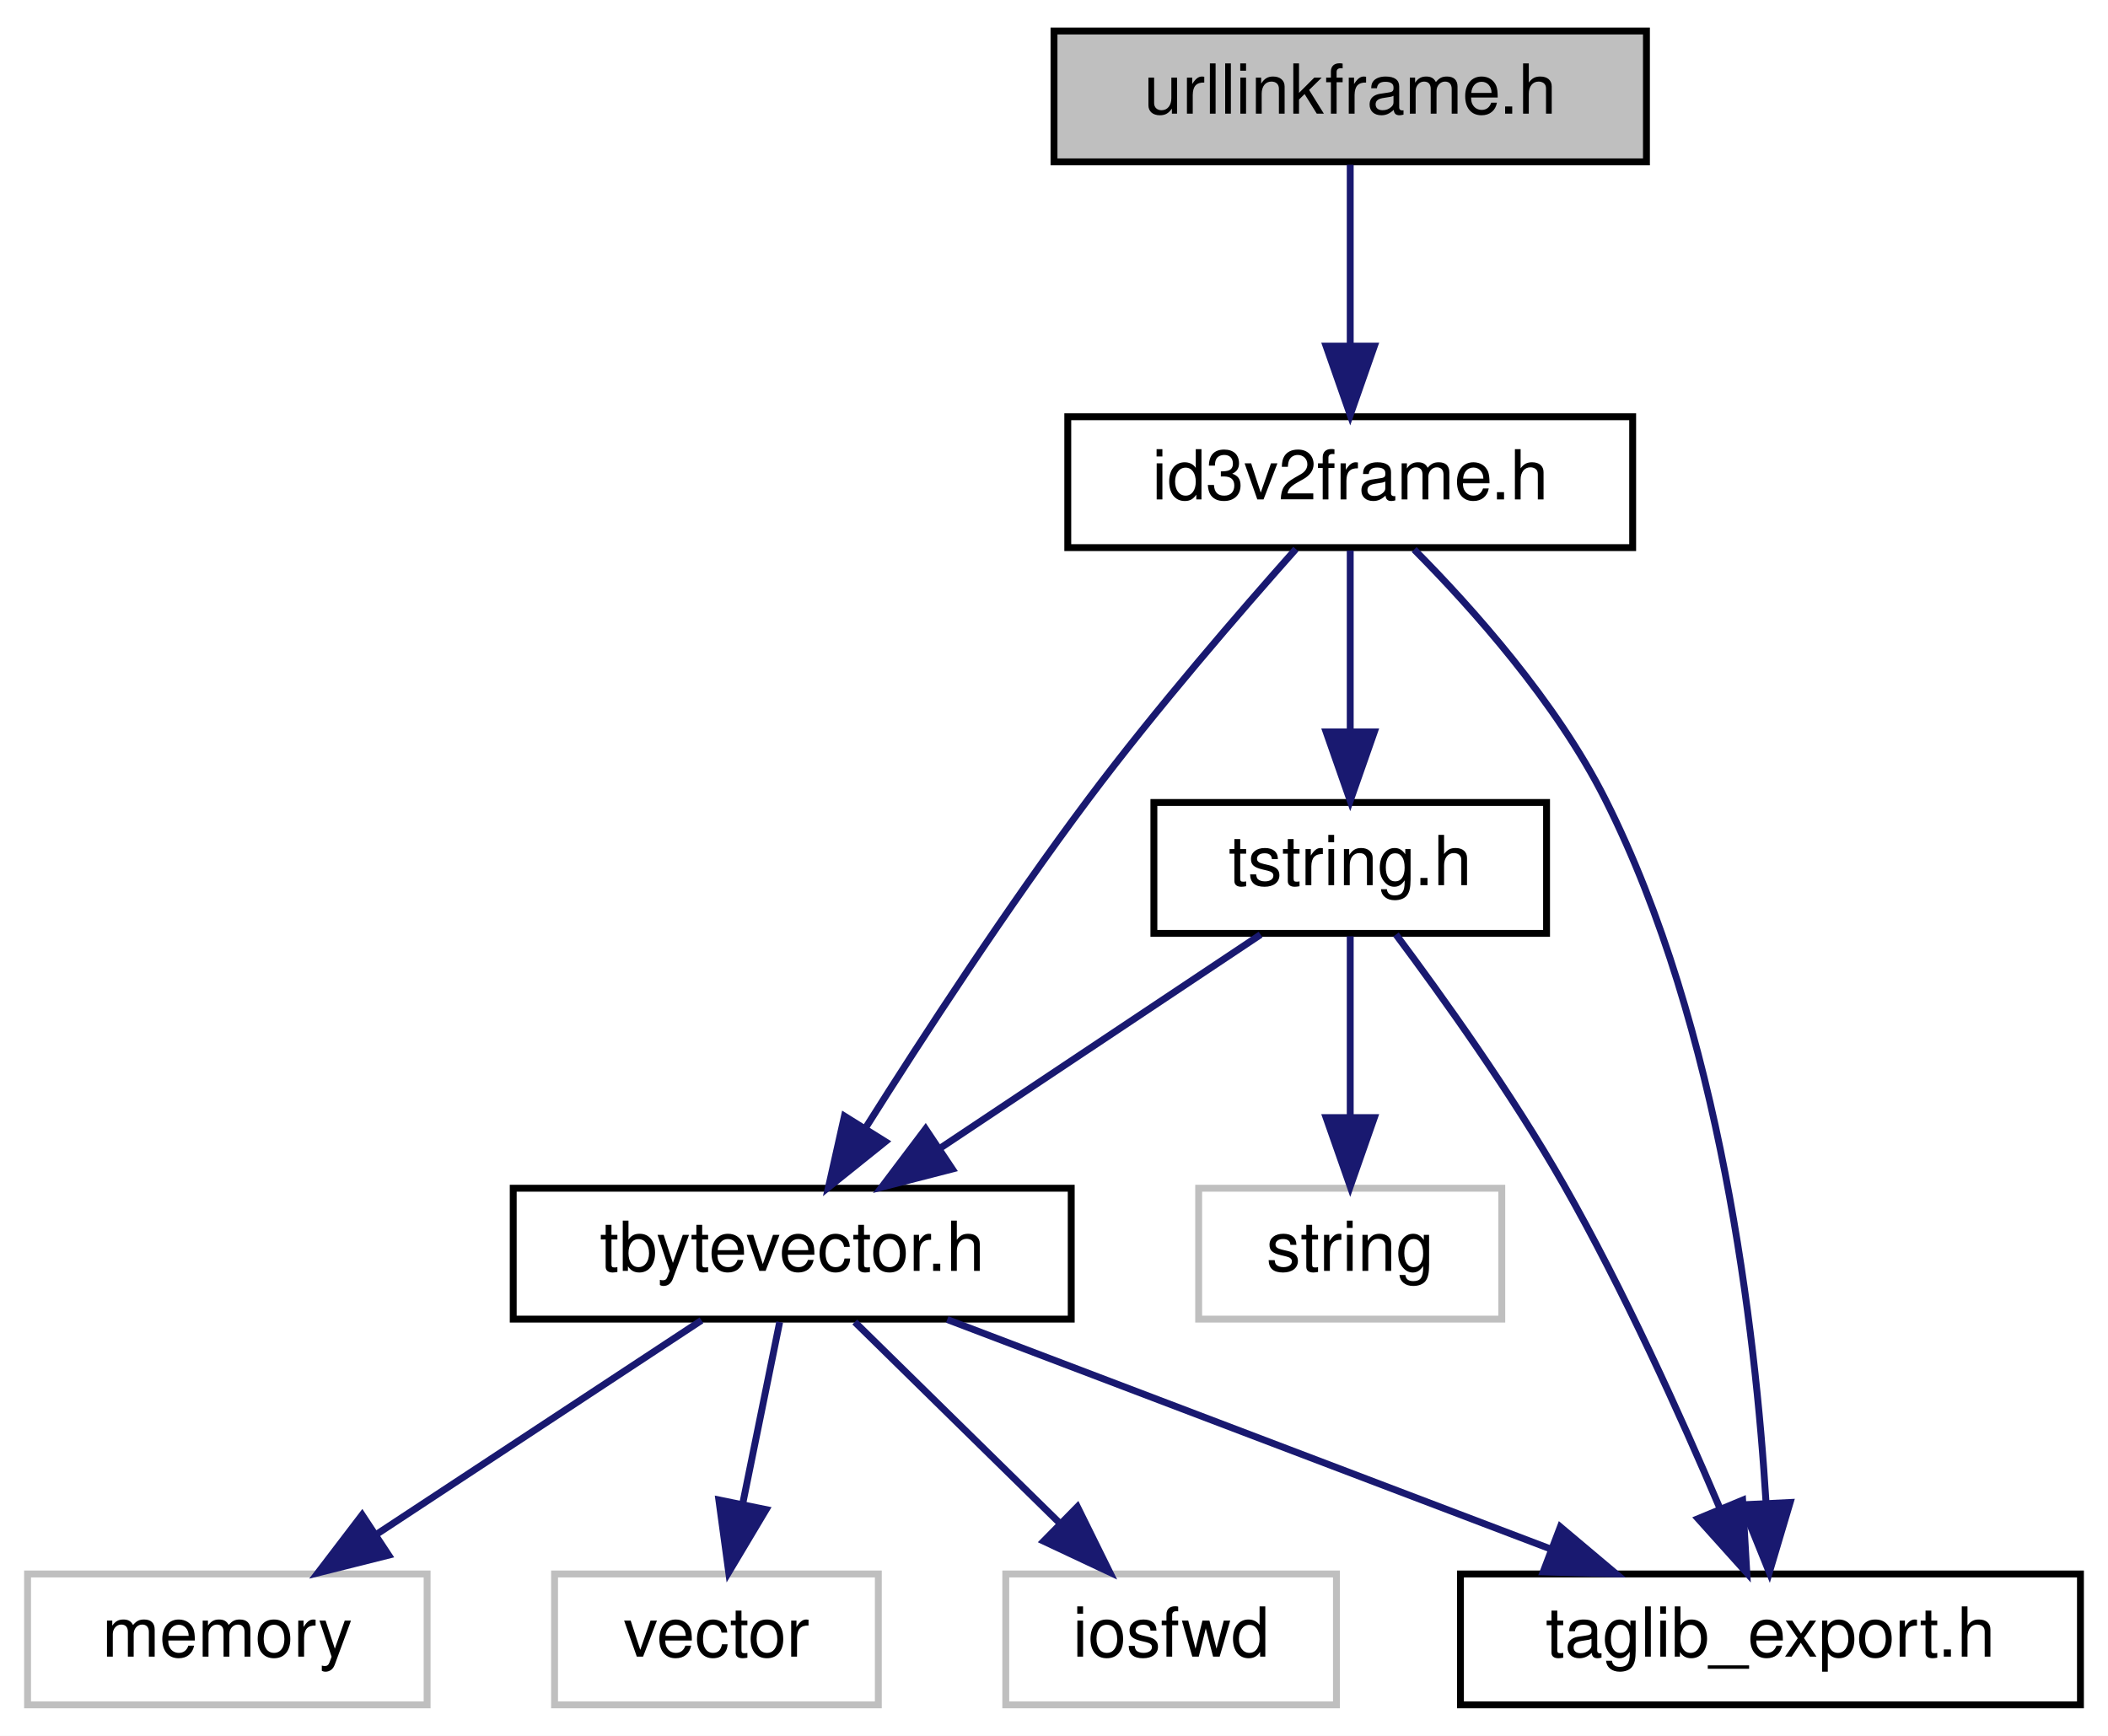
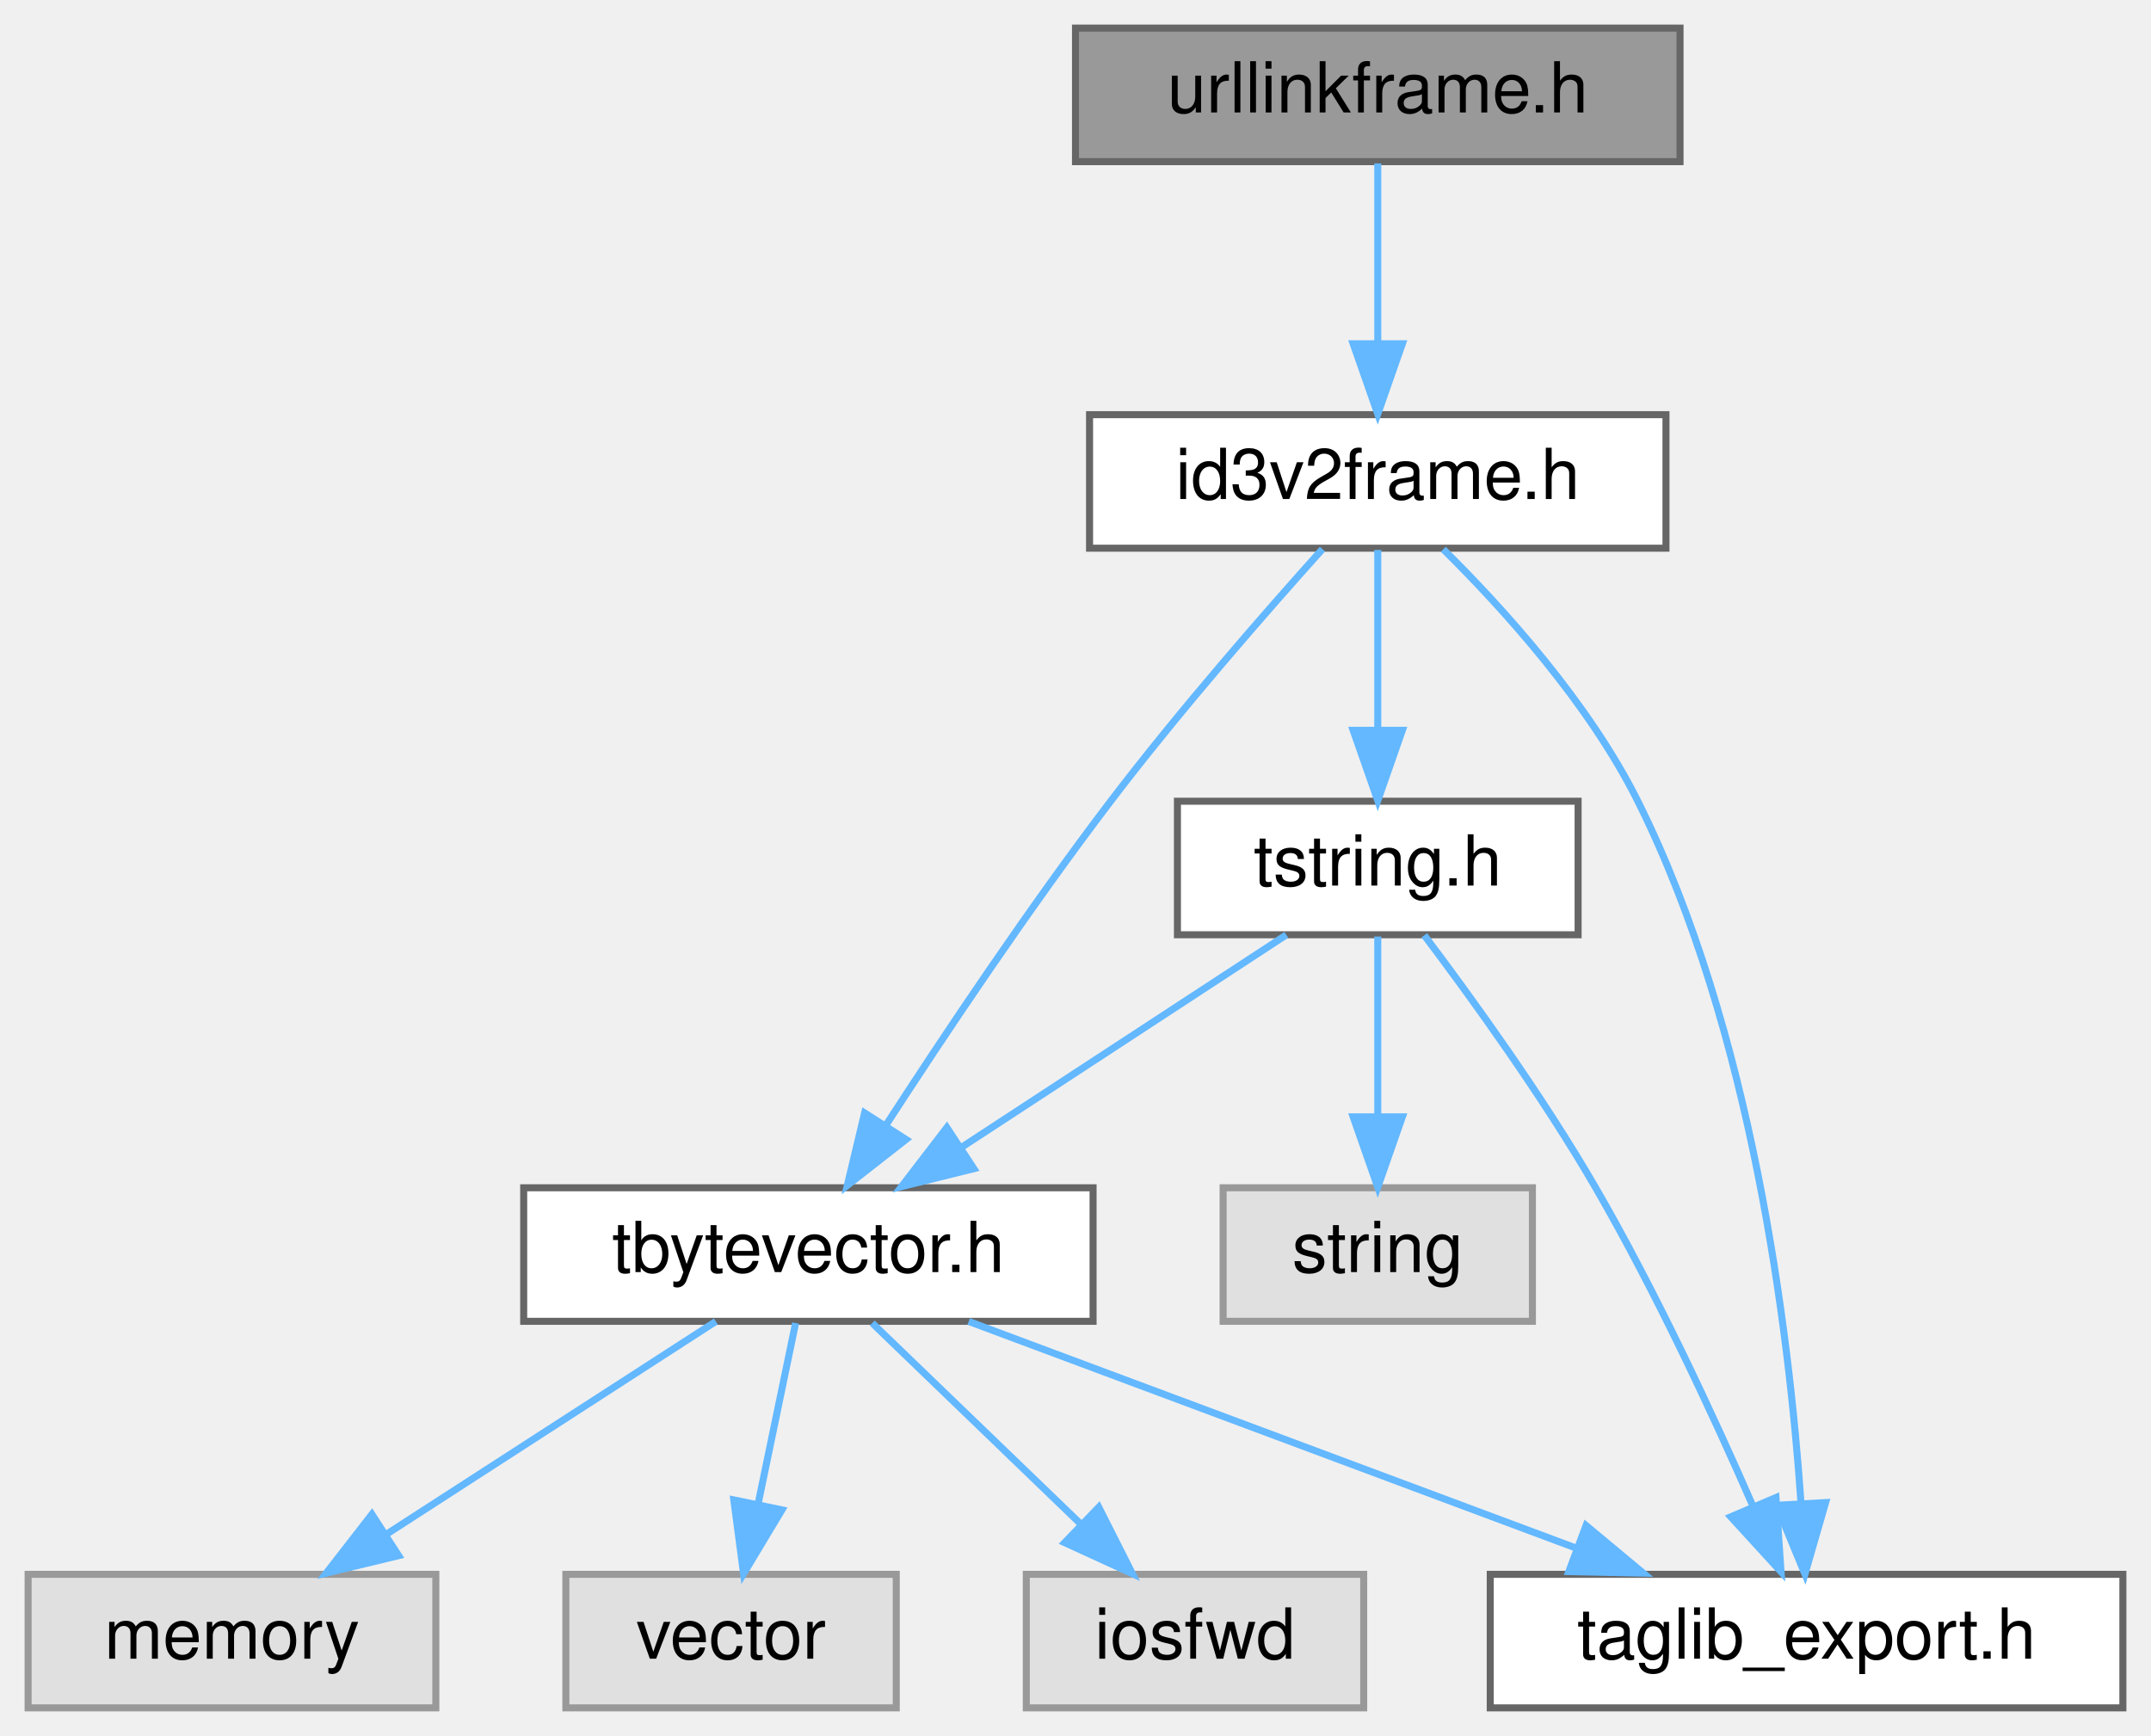
- <svg xmlns="http://www.w3.org/2000/svg" xmlns:xlink="http://www.w3.org/1999/xlink" width="306pt" height="252pt" viewBox="0.00 0.00 306.00 252.00">
-   <g id="graph0" class="graph" transform="scale(1 1) rotate(0) translate(4 248)">
-     <polygon fill="white" stroke="transparent" points="-4,4 -4,-248 302,-248 302,4 -4,4" />
-     <g id="node1" class="node">
-       <g id="a_node1">
+ <svg xmlns="http://www.w3.org/2000/svg" xmlns:xlink="http://www.w3.org/1999/xlink" width="306pt" height="247pt" viewBox="0.00 0.00 306.00 247.00">
+   <g id="graph0" class="graph" transform="scale(1 1) rotate(0) translate(4 243)">
+     <g id="Node000001" class="node">
+       <g id="a_Node000001">
        <a xlink:title=" ">
-           <polygon fill="#bfbfbf" stroke="black" points="149,-224.5 149,-243.5 235,-243.5 235,-224.5 149,-224.5" />
-           <text text-anchor="middle" x="192" y="-231.5" font-family="Helvetica,sans-Serif" font-size="10.00">urllinkframe.h</text>
+           <polygon fill="#999999" stroke="#666666" points="235,-239 149,-239 149,-220 235,-220 235,-239" />
+           <text text-anchor="middle" x="192" y="-227" font-family="Helvetica,sans-Serif" font-size="10.00">urllinkframe.h</text>
        </a>
      </g>
    </g>
-     <g id="node2" class="node">
-       <g id="a_node2">
+     <g id="Node000002" class="node">
+       <g id="a_Node000002">
        <a xlink:href="id3v2frame_8h.html" target="_top" xlink:title=" ">
-           <polygon fill="white" stroke="black" points="151,-168.5 151,-187.5 233,-187.5 233,-168.5 151,-168.5" />
-           <text text-anchor="middle" x="192" y="-175.5" font-family="Helvetica,sans-Serif" font-size="10.00">id3v2frame.h</text>
+           <polygon fill="white" stroke="#666666" points="233,-184 151,-184 151,-165 233,-165 233,-184" />
+           <text text-anchor="middle" x="192" y="-172" font-family="Helvetica,sans-Serif" font-size="10.00">id3v2frame.h</text>
        </a>
      </g>
    </g>
-     <g id="edge1" class="edge">
-       <path fill="none" stroke="midnightblue" d="M192,-224.08C192,-217.01 192,-206.86 192,-197.99" />
-       <polygon fill="midnightblue" stroke="midnightblue" points="195.5,-197.75 192,-187.75 188.5,-197.75 195.5,-197.75" />
-     </g>
-     <g id="node3" class="node">
-       <g id="a_node3">
-         <a xlink:href="tstring_8h.html" target="_top" xlink:title=" ">
-           <polygon fill="white" stroke="black" points="163.5,-112.5 163.5,-131.5 220.5,-131.5 220.5,-112.5 163.5,-112.5" />
-           <text text-anchor="middle" x="192" y="-119.5" font-family="Helvetica,sans-Serif" font-size="10.00">tstring.h</text>
+     <g id="edge1_Node000001_Node000002" class="edge">
+       <g id="a_edge1_Node000001_Node000002">
+         <a xlink:title=" ">
+           <path fill="none" stroke="#63b8ff" d="M192,-219.75C192,-212.8 192,-202.85 192,-194.13" />
+           <polygon fill="#63b8ff" stroke="#63b8ff" points="195.5,-194.09 192,-184.09 188.5,-194.09 195.5,-194.09" />
        </a>
      </g>
    </g>
-     <g id="edge2" class="edge">
-       <path fill="none" stroke="midnightblue" d="M192,-168.08C192,-161.01 192,-150.86 192,-141.99" />
-       <polygon fill="midnightblue" stroke="midnightblue" points="195.5,-141.75 192,-131.75 188.5,-141.75 195.5,-141.75" />
-     </g>
-     <g id="node5" class="node">
-       <g id="a_node5">
-         <a xlink:href="tbytevector_8h.html" target="_top" xlink:title=" ">
-           <polygon fill="white" stroke="black" points="70.5,-56.5 70.5,-75.5 151.5,-75.5 151.5,-56.5 70.5,-56.5" />
-           <text text-anchor="middle" x="111" y="-63.5" font-family="Helvetica,sans-Serif" font-size="10.00">tbytevector.h</text>
+     <g id="Node000003" class="node">
+       <g id="a_Node000003">
+         <a xlink:href="tstring_8h.html" target="_top" xlink:title=" ">
+           <polygon fill="white" stroke="#666666" points="220.5,-129 163.5,-129 163.5,-110 220.5,-110 220.5,-129" />
+           <text text-anchor="middle" x="192" y="-117" font-family="Helvetica,sans-Serif" font-size="10.00">tstring.h</text>
        </a>
      </g>
    </g>
-     <g id="edge10" class="edge">
-       <path fill="none" stroke="midnightblue" d="M184.11,-168.29C176.2,-159.4 163.81,-145.09 154,-132 142.25,-116.31 130.03,-97.57 121.64,-84.25" />
-       <polygon fill="midnightblue" stroke="midnightblue" points="124.52,-82.26 116.26,-75.63 118.58,-85.97 124.52,-82.26" />
-     </g>
-     <g id="node9" class="node">
-       <g id="a_node9">
-         <a xlink:href="taglib__export_8h.html" target="_top" xlink:title=" ">
-           <polygon fill="white" stroke="black" points="208,-0.5 208,-19.5 298,-19.5 298,-0.5 208,-0.5" />
-           <text text-anchor="middle" x="253" y="-7.5" font-family="Helvetica,sans-Serif" font-size="10.00">taglib_export.h</text>
+     <g id="edge2_Node000002_Node000003" class="edge">
+       <g id="a_edge2_Node000002_Node000003">
+         <a xlink:title=" ">
+           <path fill="none" stroke="#63b8ff" d="M192,-164.75C192,-157.8 192,-147.85 192,-139.13" />
+           <polygon fill="#63b8ff" stroke="#63b8ff" points="195.5,-139.09 192,-129.09 188.5,-139.09 195.5,-139.09" />
        </a>
      </g>
    </g>
-     <g id="edge11" class="edge">
-       <path fill="none" stroke="midnightblue" d="M201.28,-168.22C209.72,-159.72 221.9,-146.09 229,-132 245.8,-98.65 250.85,-54.59 252.36,-29.88" />
-       <polygon fill="midnightblue" stroke="midnightblue" points="255.86,-29.88 252.84,-19.72 248.87,-29.54 255.86,-29.88" />
-     </g>
-     <g id="node4" class="node">
-       <g id="a_node4">
-         <a xlink:title=" ">
-           <polygon fill="white" stroke="#bfbfbf" points="170,-56.5 170,-75.5 214,-75.5 214,-56.5 170,-56.5" />
-           <text text-anchor="middle" x="192" y="-63.5" font-family="Helvetica,sans-Serif" font-size="10.00">string</text>
+     <g id="Node000005" class="node">
+       <g id="a_Node000005">
+         <a xlink:href="tbytevector_8h.html" target="_top" xlink:title=" ">
+           <polygon fill="white" stroke="#666666" points="151.5,-74 70.5,-74 70.5,-55 151.5,-55 151.5,-74" />
+           <text text-anchor="middle" x="111" y="-62" font-family="Helvetica,sans-Serif" font-size="10.00">tbytevector.h</text>
        </a>
      </g>
    </g>
-     <g id="edge3" class="edge">
-       <path fill="none" stroke="midnightblue" d="M192,-112.08C192,-105.01 192,-94.86 192,-85.99" />
-       <polygon fill="midnightblue" stroke="midnightblue" points="195.5,-85.75 192,-75.75 188.5,-85.75 195.5,-85.75" />
-     </g>
-     <g id="edge4" class="edge">
-       <path fill="none" stroke="midnightblue" d="M178.99,-112.32C166.47,-103.98 147.32,-91.21 132.53,-81.35" />
-       <polygon fill="midnightblue" stroke="midnightblue" points="134.24,-78.29 123.98,-75.65 130.36,-84.11 134.24,-78.29" />
-     </g>
-     <g id="edge9" class="edge">
-       <path fill="none" stroke="midnightblue" d="M198.64,-112.33C205.26,-103.47 215.49,-89.19 223,-76 231.74,-60.66 240.01,-42.34 245.65,-29.06" />
-       <polygon fill="midnightblue" stroke="midnightblue" points="248.96,-30.22 249.57,-19.65 242.49,-27.53 248.96,-30.22" />
-     </g>
-     <g id="node6" class="node">
-       <g id="a_node6">
+     <g id="edge10_Node000002_Node000005" class="edge">
+       <g id="a_edge10_Node000002_Node000005">
        <a xlink:title=" ">
-           <polygon fill="white" stroke="#bfbfbf" points="0,-0.5 0,-19.5 58,-19.5 58,-0.5 0,-0.5" />
-           <text text-anchor="middle" x="29" y="-7.5" font-family="Helvetica,sans-Serif" font-size="10.00">memory</text>
+           <path fill="none" stroke="#63b8ff" d="M184.13,-164.87C176.23,-156.08 163.85,-141.93 154,-129 142.44,-113.83 130.36,-95.76 121.95,-82.78" />
+           <polygon fill="#63b8ff" stroke="#63b8ff" points="124.89,-80.87 116.54,-74.34 119,-84.65 124.89,-80.87" />
        </a>
      </g>
    </g>
-     <g id="edge5" class="edge">
-       <path fill="none" stroke="midnightblue" d="M97.83,-56.32C85.15,-47.98 65.77,-35.21 50.79,-25.35" />
-       <polygon fill="midnightblue" stroke="midnightblue" points="52.42,-22.23 42.14,-19.65 48.57,-28.08 52.42,-22.23" />
-     </g>
-     <g id="node7" class="node">
-       <g id="a_node7">
-         <a xlink:title=" ">
-           <polygon fill="white" stroke="#bfbfbf" points="76.5,-0.5 76.5,-19.5 123.5,-19.5 123.5,-0.5 76.5,-0.5" />
-           <text text-anchor="middle" x="100" y="-7.5" font-family="Helvetica,sans-Serif" font-size="10.00">vector</text>
+     <g id="Node000009" class="node">
+       <g id="a_Node000009">
+         <a xlink:href="taglib__export_8h.html" target="_top" xlink:title=" ">
+           <polygon fill="white" stroke="#666666" points="298,-19 208,-19 208,0 298,0 298,-19" />
+           <text text-anchor="middle" x="253" y="-7" font-family="Helvetica,sans-Serif" font-size="10.00">taglib_export.h</text>
        </a>
      </g>
    </g>
-     <g id="edge6" class="edge">
-       <path fill="none" stroke="midnightblue" d="M109.18,-56.08C107.73,-48.93 105.63,-38.64 103.81,-29.69" />
-       <polygon fill="midnightblue" stroke="midnightblue" points="107.21,-28.85 101.78,-19.75 100.35,-30.25 107.21,-28.85" />
-     </g>
-     <g id="node8" class="node">
-       <g id="a_node8">
+     <g id="edge11_Node000002_Node000009" class="edge">
+       <g id="a_edge11_Node000002_Node000009">
        <a xlink:title=" ">
-           <polygon fill="white" stroke="#bfbfbf" points="142,-0.5 142,-19.5 190,-19.5 190,-0.5 142,-0.5" />
-           <text text-anchor="middle" x="166" y="-7.5" font-family="Helvetica,sans-Serif" font-size="10.00">iosfwd</text>
+           <path fill="none" stroke="#63b8ff" d="M201.32,-164.85C209.79,-156.48 222,-143.02 229,-129 245.27,-96.4 250.51,-53.52 252.2,-29.3" />
+           <polygon fill="#63b8ff" stroke="#63b8ff" points="255.71,-29.21 252.77,-19.03 248.72,-28.82 255.71,-29.21" />
        </a>
      </g>
    </g>
-     <g id="edge7" class="edge">
-       <path fill="none" stroke="midnightblue" d="M120.08,-56.08C128.17,-48.14 140.2,-36.34 149.91,-26.8" />
-       <polygon fill="midnightblue" stroke="midnightblue" points="152.4,-29.25 157.09,-19.75 147.5,-24.26 152.4,-29.25" />
+     <g id="Node000004" class="node">
+       <g id="a_Node000004">
+         <a xlink:title=" ">
+           <polygon fill="#e0e0e0" stroke="#999999" points="214,-74 170,-74 170,-55 214,-55 214,-74" />
+           <text text-anchor="middle" x="192" y="-62" font-family="Helvetica,sans-Serif" font-size="10.00">string</text>
+         </a>
+       </g>
    </g>
-     <g id="edge8" class="edge">
-       <path fill="none" stroke="midnightblue" d="M133.5,-56.44C157.08,-47.48 194.32,-33.31 220.96,-23.18" />
-       <polygon fill="midnightblue" stroke="midnightblue" points="222.5,-26.34 230.6,-19.52 220.01,-19.8 222.5,-26.34" />
+     <g id="edge3_Node000003_Node000004" class="edge">
+       <g id="a_edge3_Node000003_Node000004">
+         <a xlink:title=" ">
+           <path fill="none" stroke="#63b8ff" d="M192,-109.75C192,-102.8 192,-92.85 192,-84.13" />
+           <polygon fill="#63b8ff" stroke="#63b8ff" points="195.5,-84.09 192,-74.09 188.5,-84.09 195.5,-84.09" />
+         </a>
+       </g>
+     </g>
+     <g id="edge4_Node000003_Node000005" class="edge">
+       <g id="a_edge4_Node000003_Node000005">
+         <a xlink:title=" ">
+           <path fill="none" stroke="#63b8ff" d="M178.99,-109.98C166.54,-101.84 147.54,-89.41 132.79,-79.76" />
+           <polygon fill="#63b8ff" stroke="#63b8ff" points="134.54,-76.72 124.25,-74.17 130.7,-82.57 134.54,-76.72" />
+         </a>
+       </g>
+     </g>
+     <g id="edge9_Node000003_Node000009" class="edge">
+       <g id="a_edge9_Node000003_Node000009">
+         <a xlink:title=" ">
+           <path fill="none" stroke="#63b8ff" d="M198.62,-109.92C205.23,-101.16 215.45,-87.04 223,-74 231.58,-59.18 239.78,-41.51 245.43,-28.57" />
+           <polygon fill="#63b8ff" stroke="#63b8ff" points="248.65,-29.93 249.37,-19.36 242.22,-27.18 248.65,-29.93" />
+         </a>
+       </g>
+     </g>
+     <g id="Node000006" class="node">
+       <g id="a_Node000006">
+         <a xlink:title=" ">
+           <polygon fill="#e0e0e0" stroke="#999999" points="58,-19 0,-19 0,0 58,0 58,-19" />
+           <text text-anchor="middle" x="29" y="-7" font-family="Helvetica,sans-Serif" font-size="10.00">memory</text>
+         </a>
+       </g>
+     </g>
+     <g id="edge5_Node000005_Node000006" class="edge">
+       <g id="a_edge5_Node000005_Node000006">
+         <a xlink:title=" ">
+           <path fill="none" stroke="#63b8ff" d="M97.83,-54.98C85.23,-46.84 66,-34.41 51.06,-24.76" />
+           <polygon fill="#63b8ff" stroke="#63b8ff" points="52.71,-21.66 42.41,-19.17 48.91,-27.54 52.71,-21.66" />
+         </a>
+       </g>
+     </g>
+     <g id="Node000007" class="node">
+       <g id="a_Node000007">
+         <a xlink:title=" ">
+           <polygon fill="#e0e0e0" stroke="#999999" points="123.5,-19 76.5,-19 76.5,0 123.5,0 123.5,-19" />
+           <text text-anchor="middle" x="100" y="-7" font-family="Helvetica,sans-Serif" font-size="10.00">vector</text>
+         </a>
+       </g>
+     </g>
+     <g id="edge6_Node000005_Node000007" class="edge">
+       <g id="a_edge6_Node000005_Node000007">
+         <a xlink:title=" ">
+           <path fill="none" stroke="#63b8ff" d="M109.18,-54.75C107.74,-47.8 105.68,-37.85 103.87,-29.13" />
+           <polygon fill="#63b8ff" stroke="#63b8ff" points="107.24,-28.17 101.78,-19.09 100.39,-29.59 107.24,-28.17" />
+         </a>
+       </g>
+     </g>
+     <g id="Node000008" class="node">
+       <g id="a_Node000008">
+         <a xlink:title=" ">
+           <polygon fill="#e0e0e0" stroke="#999999" points="190,-19 142,-19 142,0 190,0 190,-19" />
+           <text text-anchor="middle" x="166" y="-7" font-family="Helvetica,sans-Serif" font-size="10.00">iosfwd</text>
+         </a>
+       </g>
+     </g>
+     <g id="edge7_Node000005_Node000008" class="edge">
+       <g id="a_edge7_Node000005_Node000008">
+         <a xlink:title=" ">
+           <path fill="none" stroke="#63b8ff" d="M120.08,-54.75C128.09,-47.03 139.96,-35.6 149.62,-26.28" />
+           <polygon fill="#63b8ff" stroke="#63b8ff" points="152.31,-28.55 157.09,-19.09 147.46,-23.51 152.31,-28.55" />
+         </a>
+       </g>
+     </g>
+     <g id="edge8_Node000005_Node000009" class="edge">
+       <g id="a_edge8_Node000005_Node000009">
+         <a xlink:title=" ">
+           <path fill="none" stroke="#63b8ff" d="M133.81,-54.98C157.17,-46.27 193.7,-32.63 220.17,-22.75" />
+           <polygon fill="#63b8ff" stroke="#63b8ff" points="221.63,-25.95 229.77,-19.17 219.18,-19.39 221.63,-25.95" />
+         </a>
+       </g>
    </g>
  </g>
</svg>
